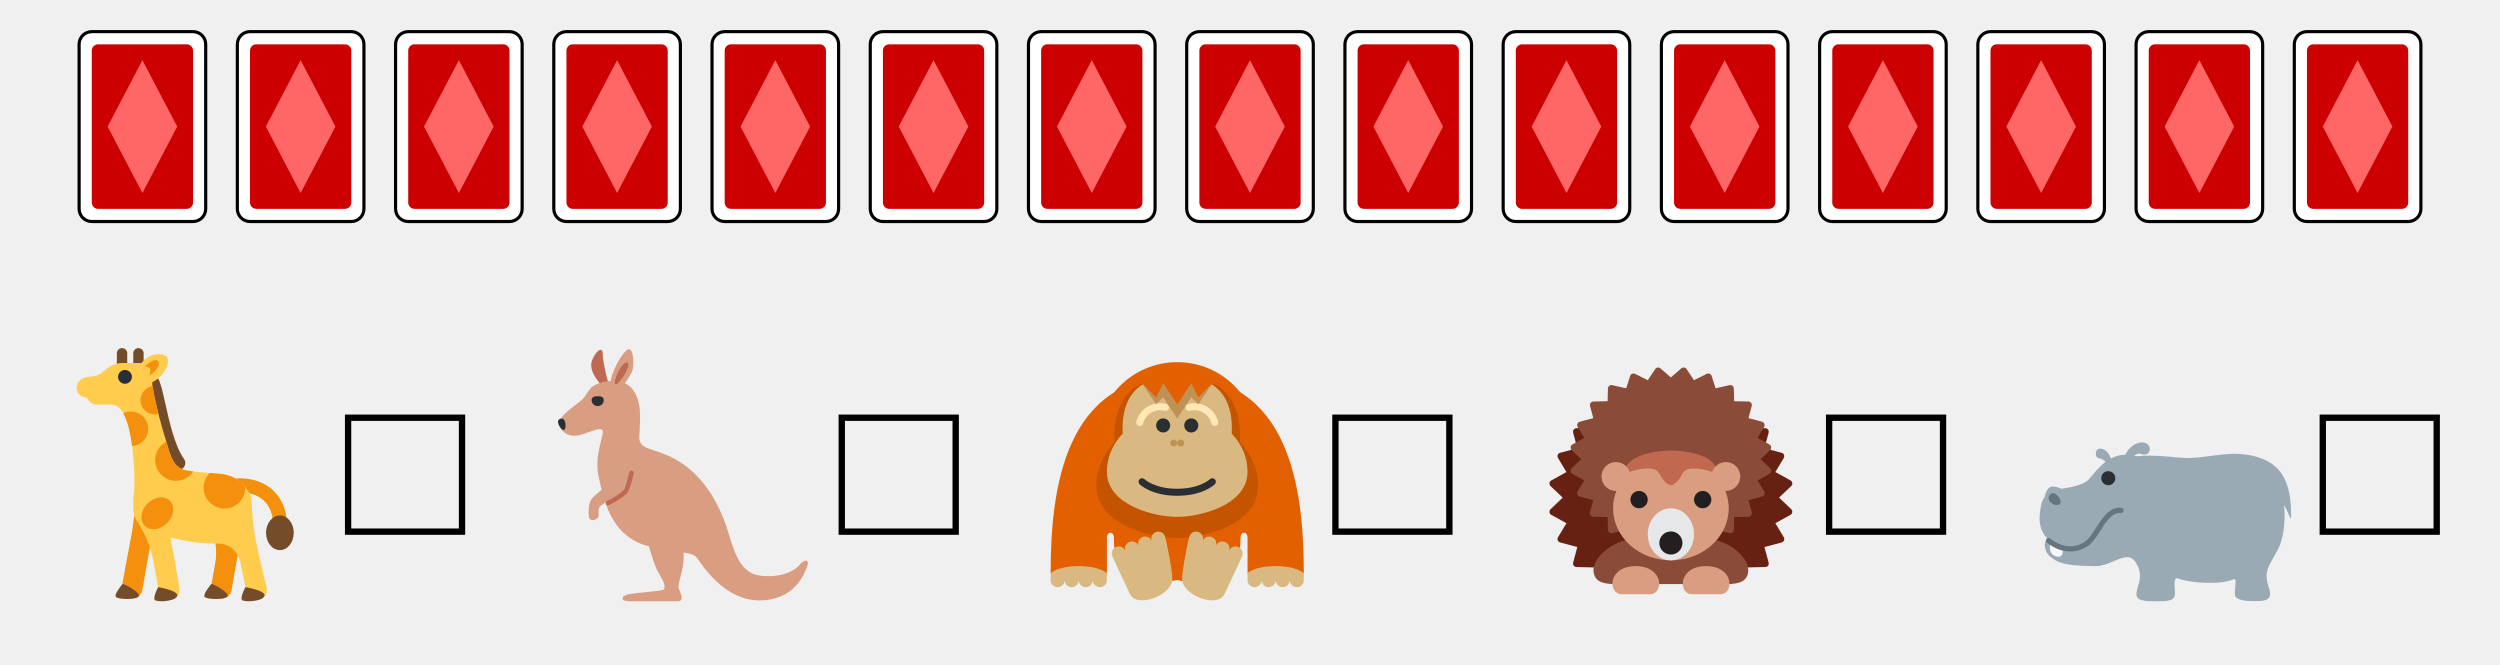
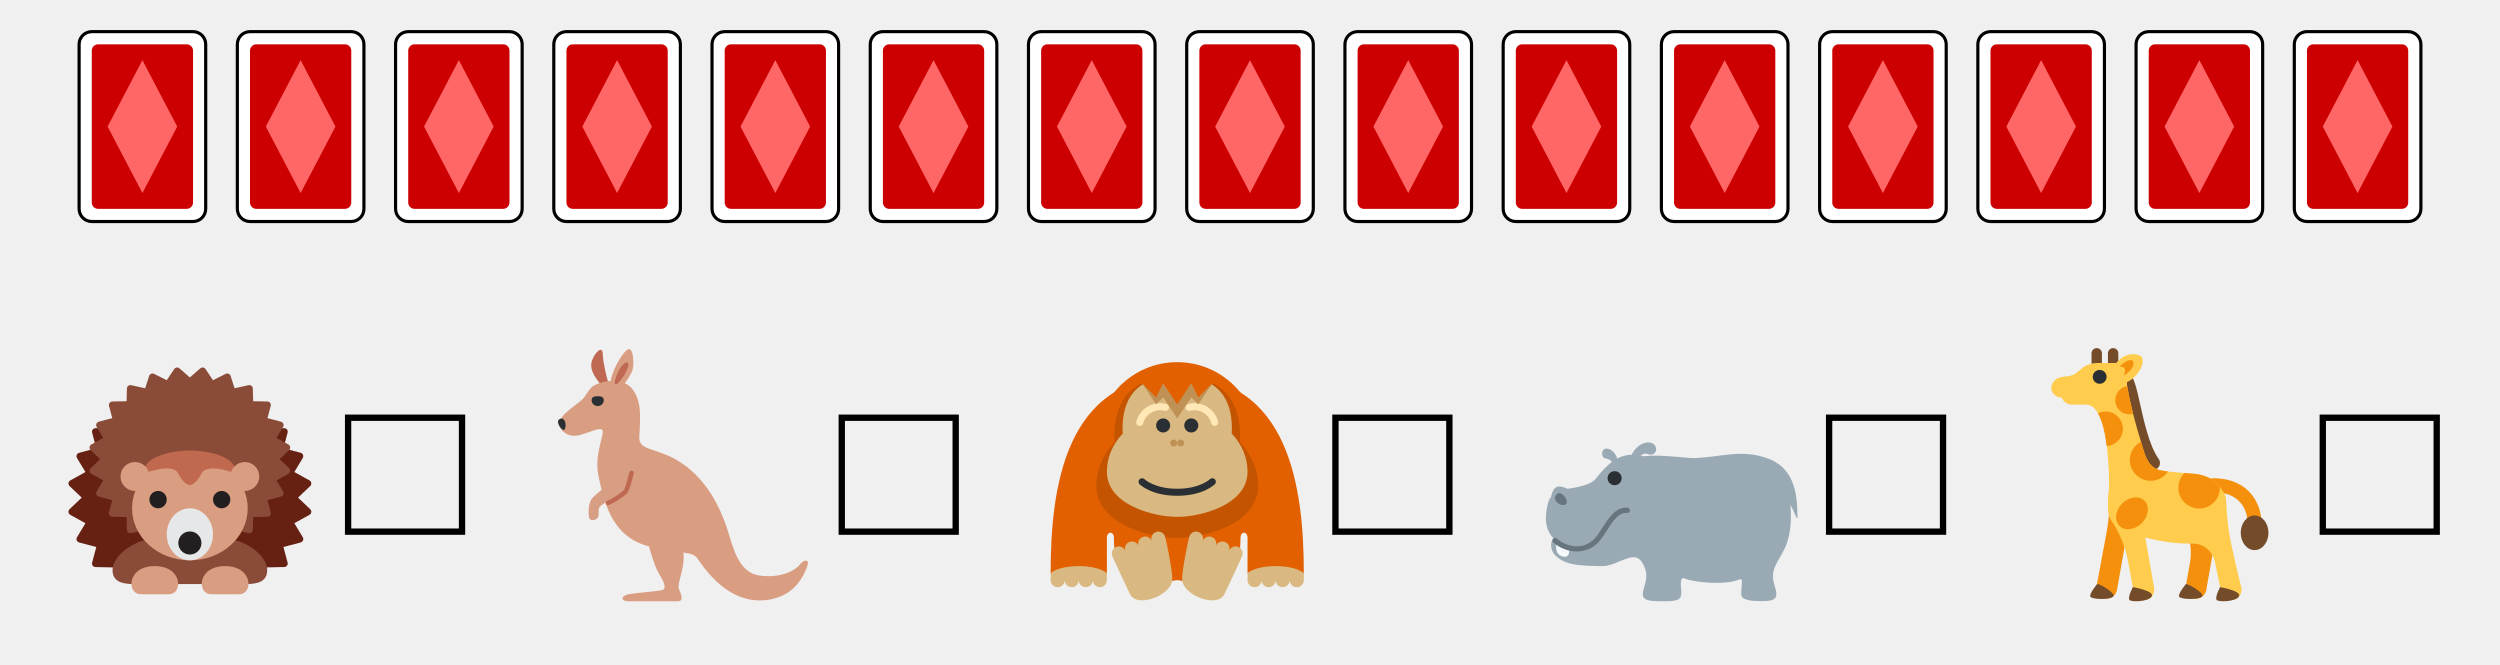
<svg xmlns="http://www.w3.org/2000/svg" width="790.0" height="210.0" viewBox="0 0 790.0 210.0">
  <defs>
</defs>
  <g>
    <g transform="translate(25.0, 10)">
      <rect x="0" y="0" width="40" height="60" rx="4" ry="4" fill="white" stroke="black" stroke-width="1" />
      <rect x="4" y="4" width="32" height="52" rx="2" ry="2" fill="#cc0000" stroke="none" />
      <path d="M20.0,9 L31,30.0 L20.0,51 L9,30.0 Z" fill="#ff6666" />
    </g>
    <g transform="translate(75.0, 10)">
      <rect x="0" y="0" width="40" height="60" rx="4" ry="4" fill="white" stroke="black" stroke-width="1" />
      <rect x="4" y="4" width="32" height="52" rx="2" ry="2" fill="#cc0000" stroke="none" />
      <path d="M20.0,9 L31,30.0 L20.0,51 L9,30.0 Z" fill="#ff6666" />
    </g>
    <g transform="translate(125.0, 10)">
      <rect x="0" y="0" width="40" height="60" rx="4" ry="4" fill="white" stroke="black" stroke-width="1" />
      <rect x="4" y="4" width="32" height="52" rx="2" ry="2" fill="#cc0000" stroke="none" />
      <path d="M20.0,9 L31,30.0 L20.0,51 L9,30.0 Z" fill="#ff6666" />
    </g>
    <g transform="translate(175.0, 10)">
      <rect x="0" y="0" width="40" height="60" rx="4" ry="4" fill="white" stroke="black" stroke-width="1" />
      <rect x="4" y="4" width="32" height="52" rx="2" ry="2" fill="#cc0000" stroke="none" />
      <path d="M20.0,9 L31,30.0 L20.0,51 L9,30.0 Z" fill="#ff6666" />
    </g>
    <g transform="translate(225.0, 10)">
      <rect x="0" y="0" width="40" height="60" rx="4" ry="4" fill="white" stroke="black" stroke-width="1" />
      <rect x="4" y="4" width="32" height="52" rx="2" ry="2" fill="#cc0000" stroke="none" />
      <path d="M20.0,9 L31,30.0 L20.0,51 L9,30.0 Z" fill="#ff6666" />
    </g>
    <g transform="translate(275.0, 10)">
      <rect x="0" y="0" width="40" height="60" rx="4" ry="4" fill="white" stroke="black" stroke-width="1" />
      <rect x="4" y="4" width="32" height="52" rx="2" ry="2" fill="#cc0000" stroke="none" />
      <path d="M20.0,9 L31,30.0 L20.0,51 L9,30.0 Z" fill="#ff6666" />
    </g>
    <g transform="translate(325.0, 10)">
      <rect x="0" y="0" width="40" height="60" rx="4" ry="4" fill="white" stroke="black" stroke-width="1" />
      <rect x="4" y="4" width="32" height="52" rx="2" ry="2" fill="#cc0000" stroke="none" />
      <path d="M20.0,9 L31,30.0 L20.0,51 L9,30.0 Z" fill="#ff6666" />
    </g>
    <g transform="translate(375.0, 10)">
      <rect x="0" y="0" width="40" height="60" rx="4" ry="4" fill="white" stroke="black" stroke-width="1" />
      <rect x="4" y="4" width="32" height="52" rx="2" ry="2" fill="#cc0000" stroke="none" />
      <path d="M20.0,9 L31,30.0 L20.0,51 L9,30.0 Z" fill="#ff6666" />
    </g>
    <g transform="translate(425.0, 10)">
      <rect x="0" y="0" width="40" height="60" rx="4" ry="4" fill="white" stroke="black" stroke-width="1" />
      <rect x="4" y="4" width="32" height="52" rx="2" ry="2" fill="#cc0000" stroke="none" />
      <path d="M20.0,9 L31,30.0 L20.0,51 L9,30.0 Z" fill="#ff6666" />
    </g>
    <g transform="translate(475.0, 10)">
      <rect x="0" y="0" width="40" height="60" rx="4" ry="4" fill="white" stroke="black" stroke-width="1" />
      <rect x="4" y="4" width="32" height="52" rx="2" ry="2" fill="#cc0000" stroke="none" />
      <path d="M20.0,9 L31,30.0 L20.0,51 L9,30.0 Z" fill="#ff6666" />
    </g>
    <g transform="translate(525.0, 10)">
      <rect x="0" y="0" width="40" height="60" rx="4" ry="4" fill="white" stroke="black" stroke-width="1" />
      <rect x="4" y="4" width="32" height="52" rx="2" ry="2" fill="#cc0000" stroke="none" />
      <path d="M20.0,9 L31,30.0 L20.0,51 L9,30.0 Z" fill="#ff6666" />
    </g>
    <g transform="translate(575.0, 10)">
      <rect x="0" y="0" width="40" height="60" rx="4" ry="4" fill="white" stroke="black" stroke-width="1" />
      <rect x="4" y="4" width="32" height="52" rx="2" ry="2" fill="#cc0000" stroke="none" />
      <path d="M20.0,9 L31,30.0 L20.0,51 L9,30.0 Z" fill="#ff6666" />
    </g>
    <g transform="translate(625.0, 10)">
      <rect x="0" y="0" width="40" height="60" rx="4" ry="4" fill="white" stroke="black" stroke-width="1" />
      <rect x="4" y="4" width="32" height="52" rx="2" ry="2" fill="#cc0000" stroke="none" />
      <path d="M20.0,9 L31,30.0 L20.0,51 L9,30.0 Z" fill="#ff6666" />
    </g>
    <g transform="translate(675.0, 10)">
      <rect x="0" y="0" width="40" height="60" rx="4" ry="4" fill="white" stroke="black" stroke-width="1" />
      <rect x="4" y="4" width="32" height="52" rx="2" ry="2" fill="#cc0000" stroke="none" />
      <path d="M20.0,9 L31,30.0 L20.0,51 L9,30.0 Z" fill="#ff6666" />
    </g>
    <g transform="translate(725.0, 10)">
      <rect x="0" y="0" width="40" height="60" rx="4" ry="4" fill="white" stroke="black" stroke-width="1" />
      <rect x="4" y="4" width="32" height="52" rx="2" ry="2" fill="#cc0000" stroke="none" />
      <path d="M20.0,9 L31,30.0 L20.0,51 L9,30.0 Z" fill="#ff6666" />
    </g>
    <g transform="translate(10.0, 100)">
      <g>
        <svg x="10.0" y="10.0" width="80" height="80" viewBox="0 0 36 36">
-           <path d="M22.217 35.615h-.002c-.804-.142-1.34-.908-1.198-1.712l.59-3.344s.68-3.165-1.076-5.449c1.259-1.171 5.024.085 5.024.085l-1.626 9.221c-.142.804-.908 1.34-1.712 1.199zm-12.692-.021h-.002c-.804-.142-1.34-.908-1.198-1.712l1.312-7.025s.503-2.419.503-4.439c1.142-.439 2.723 2.757 2.723 2.757l-1.626 9.221c-.143.803-.909 1.339-1.712 1.198zm21.277-9.823c-.537 0-.977-.431-.985-.969-.012-.723-.304-4.326-4.925-4.326-.545 0-.985-.441-.985-.985s.441-.985.985-.985c5.363 0 6.858 3.938 6.896 6.264.009.545-.425.993-.969 1.002l-.017-.001z" fill="#F4900C" />
-           <g fill="#754C29">
-             <path d="M15.226 17.252l-3.46-11.98 1.687-1.02c.369.61.628 1.722 1.054 3.633.569 2.558 1.349 6.06 2.657 7.876.318.442.218 1.058-.224 1.376-.175.126-1.714.115-1.714.115zM7.615 2.71V.739c0-.408.331-.739.739-.739s.739.331.739.739V2.71H7.615zm2.332 0V.739c0-.408.331-.739.739-.739s.739.331.739.739V2.71H9.947z" />
-             <ellipse cx="30.802" cy="26.263" rx="1.971" ry="2.464" />
-           </g>
-           <path fill="#FFCC4D" d="M28.935 34.094s-.647-2.515-.998-4.154c-.332-1.549-1.025-3.981-1.171-8.225-.01-.145-.039-.512-.138-.779-.122-.33-.567-.933-.766-1.203-.777-1.052-2.012-1.691-3.526-1.847-1.283-.132-2.573-.185-3.854-.339-.59-.071-1.1-.156-1.422-.272-1.636-.589-1.962-2.502-2.414-3.965-.8-2.59-1.508-5.225-1.961-7.9l-.036.009.036-.009-.027-.165V4.84c1.567-.714 2.79-2.888 1.971-3.706-1.416-.708-2.827.11-3.513.992-.02-.001-.039-.006-.059-.006H8.459c-.655 0-1.304.16-1.872.51-.584.359-.986.907-1.633 1.19-.786.344-1.721.093-2.417.64-1.189.933-.625 2.525.854 2.578.201.577.745.993 1.39.993h2.106c.055.011.108.021.173.029.604.071 1.088.525 1.477 1.215 1.047 1.856 1.244 4.244 1.415 6.324.119 1.448.177 2.906.158 4.36-.293 1.566-.12 3.377-.12 3.377.044.419.186.777.394 1.095l-.01.011c1.99 2.81 2.449 5.97 2.449 5.97l.784 4.193c.142.804.908 1.341 1.713 1.199.804-.142 1.341-.908 1.199-1.712l-1.262-7.159c1.977.534 4.609.932 6.449.852 0 .006-.003.014-.002.02 2.371-.146 3.26 1.73 3.454 2.576.194.846.868 4.228.868 4.228.142.804.909 1.341 1.712 1.199.802-.143 1.339-.91 1.197-1.714z" />
-           <path fill="#F4900C" d="M11.975 22.1c-.985.985-1.16 2.408-.391 3.178.77.77 2.193.595 3.178-.391s1.16-2.408.391-3.178c-.77-.77-2.193-.595-3.178.391zm1.088-6.185c0 1.633 1.324 2.956 2.956 2.956 1.029 0 1.933-.526 2.462-1.323-.59-.071-1.1-.156-1.422-.272-1.564-.563-1.872-2.237-2.253-3.441-.057-.179-.108-.349-.162-.523-.935.496-1.581 1.469-1.581 2.603zm-.986-4.434c0-1.361-1.103-2.464-2.464-2.464-.388 0-.75.098-1.077.257.635 1.126 1.015 2.885 1.242 4.653 1.282-.086 2.299-1.142 2.299-2.446zm-1.093-4.079c0 1.118.906 2.023 2.023 2.023.182 0 .355-.032.523-.077-.449-1.787-.709-3.122-.847-3.937-.961.156-1.699.985-1.699 1.991zm8.977 12.456c0 1.633 1.324 2.956 2.956 2.956 1.633 0 2.956-1.324 2.956-2.956 0-.043-.011-.082-.013-.124-.777-1.052-2.012-1.691-3.526-1.847-.457-.047-.972-.088-1.499-.128-.538.536-.874 1.277-.874 2.099zM11.598 2.613c.505-.483 1.317-1.089 1.778-.856.461.233.258 1.273-1.166 2.151.113-.439.551-1.215-.612-1.295z" />
-           <circle fill="#292F33" cx="8.772" cy="4.09" r=".985" />
-           <path d="M21.047 33.545s-1.142 1.351-.985 1.781 2.741.491 3.249.022-1.951-1.842-2.264-1.803zm-12.623 0s-1.142 1.351-.985 1.781c.156.43 2.741.491 3.249.022s-1.951-1.842-2.264-1.803zm4.547 2.22c.136.391 2.766.329 3.205-.461.439-.79-2.678-1.317-2.678-1.317s-.703 1.273-.527 1.778zm12.404 0c.136.391 2.766.329 3.205-.461.439-.79-2.678-1.317-2.678-1.317s-.703 1.273-.527 1.778z" fill="#754C29" />
+           <path fill="#6D6E71" d="M28.688 20.312C28.688 26.217 23.904 31 18 31c-5.903 0-10.688-4.783-10.688-10.688 0-5.903 4.786-10.689 10.688-10.689 5.904.001 10.688 4.786 10.688 10.689z" />
+           <path fill="#662113" d="M26 33.5H10c-1.665 0-2.479-1.339-2.763-2.31l-2.664-.056c-.153-.003-.297-.077-.389-.2-.092-.122-.123-.281-.083-.43l.594-2.216-2.446-.651c-.152-.041-.276-.15-.335-.296s-.046-.311.035-.445l1.199-1.993-2.156-1.192c-.139-.077-.233-.216-.254-.374-.02-.157.036-.315.151-.426l1.729-1.647-1.729-1.646c-.115-.11-.171-.268-.151-.426.021-.158.115-.297.254-.374l2.156-1.194-1.2-1.994c-.081-.135-.094-.3-.035-.445.059-.146.183-.255.335-.296l2.446-.65-.594-2.218c-.04-.148-.009-.307.083-.43s.236-.196.39-.2l2.575-.053.058-2.302c.004-.149.074-.289.192-.381.118-.092.271-.127.416-.094l2.521.561.717-2.234c.045-.139.148-.251.282-.308.136-.056.288-.051.417.014l2.284 1.139 1.341-2.009c.08-.119.208-.199.35-.218.145-.019.287.024.394.119L18 7.258l1.88-1.636c.109-.094.251-.137.395-.118.143.019.269.099.35.218l1.34 2.009 2.286-1.139c.13-.065.283-.069.417-.014.135.057.237.169.282.308l.716 2.234 2.521-.561c.146-.032.298.002.416.094s.188.232.192.381l.058 2.302 2.574.053c.153.003.297.077.389.2.093.123.123.282.083.43l-.595 2.217 2.449.65c.152.04.276.15.336.296.059.146.046.311-.035.445l-1.201 1.994 2.155 1.194c.14.077.233.216.254.374s-.036.316-.151.426l-1.729 1.646 1.729 1.647c.115.11.172.269.151.426-.021.158-.114.297-.254.374L32.854 24.9l1.2 1.993c.081.135.094.3.035.445-.06.146-.184.255-.335.296l-2.45.651.595 2.216c.04.148.01.307-.082.43-.093.123-.236.197-.39.2l-2.663.056c-.285.974-1.099 2.313-2.764 2.313z" />
+           <path fill="#8A4B38" d="M16.188 28.824c-.022 0-.044-.001-.066-.004-.143-.019-.27-.099-.35-.219l-1.058-1.585-1.805.899c-.131.064-.283.07-.418.014-.134-.057-.237-.169-.282-.309l-.564-1.757-1.99.442c-.148.031-.299-.003-.417-.095s-.188-.231-.192-.381l-.045-1.804-2.029-.043c-.153-.003-.297-.077-.389-.2-.092-.122-.123-.281-.083-.43l.464-1.732-1.92-.51c-.152-.041-.276-.15-.335-.296s-.046-.311.035-.445l.937-1.557-1.688-.934c-.14-.077-.234-.216-.254-.374-.02-.158.036-.316.151-.426l1.352-1.289-1.352-1.287c-.115-.11-.171-.268-.151-.426.021-.158.115-.297.254-.374l1.689-.935-.937-1.558c-.081-.135-.094-.3-.035-.445.059-.146.183-.255.335-.296l1.922-.511-.466-1.732c-.04-.148-.009-.307.083-.43s.236-.196.39-.2l2.029-.042.045-1.805c.004-.149.074-.289.192-.381.117-.092.27-.127.416-.094l1.99.442.564-1.756c.045-.139.148-.251.282-.308.136-.055.287-.051.418.014l1.805.899 1.058-1.584c.08-.119.207-.199.35-.218.144-.021.287.024.395.119L18 4.172l1.484-1.291c.109-.095.253-.138.395-.119.143.019.269.099.35.218l1.057 1.583 1.807-.9c.13-.064.283-.069.417-.013.135.057.237.169.282.308l.562 1.756 1.991-.442c.146-.033.3.002.416.094.118.092.188.232.192.382l.045 1.804 2.028.042c.153.003.297.077.389.2.093.123.123.282.083.43l-.465 1.734 1.924.511c.152.041.276.15.336.296.059.146.046.311-.035.445l-.938 1.558 1.689.935c.14.077.233.216.254.374.021.158-.036.316-.151.426l-1.353 1.287 1.353 1.289c.115.11.172.268.151.426-.021.158-.115.296-.254.374l-1.688.934.938 1.557c.081.135.094.3.035.445-.06.145-.184.255-.335.296l-1.925.512.465 1.732c.04.148.01.307-.082.43-.093.123-.236.197-.39.2l-2.028.043-.045 1.804c-.004.149-.074.289-.192.381-.117.092-.271.126-.416.095l-1.991-.442-.562 1.757c-.045.139-.147.252-.282.309-.134.058-.284.053-.417-.014l-1.806-.899-1.058 1.585c-.08.12-.207.199-.35.219-.142.018-.286-.024-.395-.119L18 27.407l-1.483 1.294c-.092.08-.209.123-.329.123z" />
+           <path fill="#8A4B38" d="M13.5 27.052h9c3.521 0 6.5 2.575 6.5 4.5 0 1.65-1.35 2-3 2H10c-1.65 0-3-.35-3-2 0-1.925 2.99-4.5 6.5-4.5z" />
+           <path fill="#D99E82" d="M26.222 22.779c0 4.088-3.68 7.398-8.222 7.398s-8.222-3.31-8.222-7.398c0-4.087 3.68-7.4 8.222-7.4s8.222 3.313 8.222 7.4z" />
+           <path fill="#E6E7E8" d="M21.289 26.479c0 2.043-1.473 3.699-3.289 3.699s-3.289-1.656-3.289-3.699S16.183 22.78 18 22.78s3.289 1.655 3.289 3.699z" />
+           <path fill="#231F20" d="M19.645 27.711c0 .908-.736 1.645-1.645 1.645s-1.645-.736-1.645-1.645c0-.908.736-1.642 1.645-1.642s1.645.734 1.645 1.642zm-4.934-6.166c0 .682-.552 1.234-1.233 1.234s-1.233-.553-1.233-1.234c0-.68.552-1.232 1.233-1.232.681-.001 1.233.552 1.233 1.232zm9.044 0c0 .682-.552 1.234-1.232 1.234-.682 0-1.233-.553-1.233-1.234 0-.68.552-1.232 1.233-1.232.68-.001 1.232.552 1.232 1.232z" />
+           <path fill="#C1694F" d="M11.422 17.846s4.111-1.644 4.933 0C17.178 19.49 18 19.49 18 19.49v-4.934c0 .001-6.578.001-6.578 3.29zm13.155 0s-4.11-1.644-4.933 0C18.822 19.49 18 19.49 18 19.49v-4.934c0 .001 6.577.001 6.577 3.29z" />
+           <path fill="#D99E82" d="M12.245 18.256c0 1.136-.92 2.056-2.055 2.056-1.136 0-2.056-.92-2.056-2.056 0-1.135.92-2.055 2.056-2.055 1.135 0 2.055.92 2.055 2.055zm15.621 0c0 1.136-.92 2.056-2.056 2.056-1.135 0-2.056-.92-2.056-2.056 0-1.135.921-2.055 2.056-2.055 1.136 0 2.056.92 2.056 2.055zM11 35c-2 0-2-4 2-4s4.062 4 2 4h-4zm10 0c-2 0-2-4 2-4s4.062 4 2 4h-4z" />
        </svg>
        <rect x="100.0" y="32.0" width="36.0" height="36.0" fill="none" stroke="black" stroke-width="2" />
      </g>
    </g>
    <g transform="translate(166.0, 100)">
      <g>
        <svg x="10.0" y="10.0" width="80" height="80" viewBox="0 0 36 36">
          <path fill="#BF6952" d="M6.513.886c0 .984.649 3.926 1.153 5.047s-.505.35-1.442-.771-1.657-2.244-1.225-3.435S6.513-.446 6.513.886z" />
          <path fill="#D99E82" d="M.314 10.699c-.004.961 1.22 2.097 2.883 1.682 1.333-.332 3.234-1.359 3.316-.561.082.798-1.179 3.471-.629 6.276.93 4.74 2.379 8.873 7.201 10.095 0 0 .723 2.775 1.479 3.986.694 1.111 1.029 2.022.45 2.215-.579.193-3.472.386-4.694.579C9.099 35.164 8.906 36 10.256 36H17.2c.707 0 .643-.643.193-1.607s.805-2.643.598-5.332c.414.14 1.395.067 1.974.838.579.772 3.729 5.976 8.809 5.976s6.43-3.826 6.815-4.855c.386-1.029-.45-1.029-1.093-.193s-2.761 1.931-5.722 1.508c-3.151-.45-3.822-4.465-4.658-6.909-.836-2.443-2.74-6.968-7.044-9.487-3.177-1.859-5.483-1.31-5.363-3.356.178-3.033.325-5.21-1.099-6.892-1.15-1.357-3.851-1.264-5.418-.319-.697.42-1.117 1.595-1.778 2.103C1.428 8.998.317 9.848.314 10.699z" />
          <path fill="#D79E84" d="M6.042 22.625c-.259.531-.006 1.019-.158 1.355-.225.497-1.254.804-1.35-.032-.097-.836-.021-1.948.45-2.572.322-.427 3.279-2.797 3.408-2.893.129-.096-.354-2.893-.354-2.893s.096-1.125 1.447-.868c1.35.257 1.318 1.415 1.318 2.636s.225 2.443-.386 2.733-4.117 2.003-4.375 2.534z" />
          <path fill="#292F33" d="M6.657 7.405c0 .465-.387.841-.865.841s-.865-.377-.865-.841.387-.561.865-.561.865.096.865.561z" />
          <path fill="#D99E82" d="M9.973.255c.912-.665 1.009 1.963.793 2.804S8.891 6.073 8.891 6.073s-1.297.631-1.297-.911S9.108.886 9.973.255z" />
          <path fill="#BF6952" d="M10.062 2.09c.58.346-1.307 3.303-1.766 3.055-.459-.247.988-3.519 1.766-3.055z" />
          <path fill="#292F33" d="M.314 10.139c.869-.528 1.081.911.793 1.402-.289.49-1.37-1.052-.793-1.402z" />
          <path fill="#BF6952" d="M7.274 22.34c-.125 0-.244-.073-.297-.195-.071-.164.004-.354.168-.426 1.066-.464 1.99-1.182 2.367-1.533.15-.182.523-1.447.777-2.511.042-.174.219-.278.39-.24.174.042.281.216.24.39-.223.931-.645 2.536-.966 2.835-.546.508-1.546 1.216-2.55 1.652-.042.019-.086.028-.129.028z" />
        </svg>
        <rect x="100.0" y="32.0" width="36.0" height="36.0" fill="none" stroke="black" stroke-width="2" />
      </g>
    </g>
    <g transform="translate(322.0, 100)">
      <g>
        <svg x="10.0" y="10.0" width="80" height="80" viewBox="0 0 36 36">
          <path fill="#E26000" d="M36 32c0-12-2-28-18-28S0 20 0 32h8v-5c0-1 1-1 1 0 0 7 4 6 4 6l2 2 1-1c0-.552 1.448-1 2-1s2 .448 2 1l1 1 2-2s4 1 4-6c0-1 1-1 1 0v5h8z" />
          <circle fill="#E26000" cx="18" cy="13.5" r="11.5" />
          <path fill="#D9B981" d="M32 31c-3 0-4 1-4 1v1c0 .552.448 1 1 1s1-.448 1-1c0 .552.448 1 1 1s1-.448 1-1c0 .552.448 1 1 1s1-.448 1-1c0 .552.448 1 1 1s1-.448 1-1v-1s-1-1-4-1zM4 31c-3 0-4 1-4 1v1c0 .552.448 1 1 1s1-.448 1-1c0 .552.448 1 1 1s1-.448 1-1c0 .552.448 1 1 1s1-.448 1-1c0 .552.448 1 1 1s1-.448 1-1v-1s-1-1-4-1z" />
          <path fill="#C45400" d="M6.5 19.607C6.5 25.051 14.167 27 18 27s11.5-1.949 11.5-7.393c0-2.366-.974-4.536-2.595-6.235.023-.244.04-.491.04-.747C26.944 7.862 24.9 4 18 4s-8.944 3.862-8.944 8.625c0 .256.017.503.04.747C7.474 15.071 6.5 17.241 6.5 19.607z" />
          <path fill="#D9B981" d="M8 17.571C8 22.305 14.667 24 18 24s10-1.695 10-6.429c0-2.057-.847-3.944-2.257-5.422.02-.212.035-.427.035-.65C25.778 7.358 24 4 18 4s-7.778 3.358-7.778 7.5c0 .223.015.438.035.65C8.847 13.627 8 15.514 8 17.571z" />
          <circle fill="#292F33" cx="16" cy="11" r="1" />
          <circle fill="#292F33" cx="20" cy="11" r="1" />
          <path fill="#FFE8B6" d="M12.67 11.073c-.042 0-.084-.005-.127-.016-.267-.07-.427-.343-.357-.61.488-1.867 2.405-2.988 4.271-2.503.267.07.427.343.357.61-.07.267-.343.424-.61.357-1.332-.347-2.702.455-3.05 1.788-.059.225-.262.374-.484.374zm10.66 0c-.223 0-.425-.149-.483-.374-.169-.646-.579-1.188-1.155-1.525-.576-.339-1.249-.432-1.896-.262-.269.069-.54-.091-.609-.357-.07-.268.09-.541.357-.61.901-.236 1.846-.106 2.653.367.807.473 1.381 1.231 1.616 2.136.07.267-.09.54-.357.61-.042.009-.085.015-.126.015z" />
          <path fill="#C09154" d="M13 5l2 3 1-1 2 3 2-3 1 1 2-3s-2-1-5-1-5 1-5 1z" />
          <path fill="#E26000" d="M13 5l2 2 1-2 2 3 2-3 1 2 2-2s-2-2-5-2-5 2-5 2z" />
          <circle fill="#C09154" cx="17.5" cy="13.5" r=".5" />
          <circle fill="#C09154" cx="18.5" cy="13.5" r=".5" />
          <path fill="#292F33" d="M18 21c-3.665 0-5.286-1.579-5.354-1.646-.195-.195-.195-.512 0-.707.195-.194.51-.195.705-.002C13.365 18.658 14.783 20 18 20c3.218 0 4.635-1.342 4.648-1.356.197-.191.514-.189.706.006.193.195.193.509-.001.703C23.286 19.421 21.665 21 18 21z" />
          <path fill="#D9B981" d="M17.295 33c-.235 2.224-5 4-6 2-.247-.494-2.341-4.936-2.535-5.453-.194-.517.068-1.094.586-1.287s1.094.068 1.287.586c-.194-.517.068-1.094.586-1.287.517-.194 1.094.068 1.287.586-.194-.517.068-1.094.586-1.287.517-.194 1.094.068 1.287.586-.194-.517.068-1.094.586-1.287s1.094.068 1.287.586c.193.514 1.148 5.263 1.043 6.257zm1.41 0c.235 2.224 5 4 6 2 .247-.494 2.341-4.936 2.535-5.453.194-.517-.068-1.094-.586-1.287s-1.094.068-1.287.586c.194-.517-.068-1.094-.586-1.287-.517-.194-1.094.068-1.287.586.194-.517-.068-1.094-.586-1.287-.517-.194-1.094.068-1.287.586.194-.517-.068-1.094-.586-1.287s-1.094.068-1.287.586c-.193.514-1.148 5.263-1.043 6.257z" />
        </svg>
        <rect x="100.0" y="32.0" width="36.0" height="36.0" fill="none" stroke="black" stroke-width="2" />
      </g>
    </g>
    <g transform="translate(478.0, 100)">
      <g>
        <svg x="10.0" y="10.0" width="80" height="80" viewBox="0 0 36 36">
-           <path fill="#6D6E71" d="M28.688 20.312C28.688 26.217 23.904 31 18 31c-5.903 0-10.688-4.783-10.688-10.688 0-5.903 4.786-10.689 10.688-10.689 5.904.001 10.688 4.786 10.688 10.689z" />
-           <path fill="#662113" d="M26 33.5H10c-1.665 0-2.479-1.339-2.763-2.31l-2.664-.056c-.153-.003-.297-.077-.389-.2-.092-.122-.123-.281-.083-.43l.594-2.216-2.446-.651c-.152-.041-.276-.15-.335-.296s-.046-.311.035-.445l1.199-1.993-2.156-1.192c-.139-.077-.233-.216-.254-.374-.02-.157.036-.315.151-.426l1.729-1.647-1.729-1.646c-.115-.11-.171-.268-.151-.426.021-.158.115-.297.254-.374l2.156-1.194-1.2-1.994c-.081-.135-.094-.3-.035-.445.059-.146.183-.255.335-.296l2.446-.65-.594-2.218c-.04-.148-.009-.307.083-.43s.236-.196.39-.2l2.575-.053.058-2.302c.004-.149.074-.289.192-.381.118-.092.271-.127.416-.094l2.521.561.717-2.234c.045-.139.148-.251.282-.308.136-.056.288-.051.417.014l2.284 1.139 1.341-2.009c.08-.119.208-.199.35-.218.145-.019.287.024.394.119L18 7.258l1.88-1.636c.109-.094.251-.137.395-.118.143.019.269.099.35.218l1.34 2.009 2.286-1.139c.13-.065.283-.069.417-.014.135.057.237.169.282.308l.716 2.234 2.521-.561c.146-.032.298.002.416.094s.188.232.192.381l.058 2.302 2.574.053c.153.003.297.077.389.2.093.123.123.282.083.43l-.595 2.217 2.449.65c.152.04.276.15.336.296.059.146.046.311-.035.445l-1.201 1.994 2.155 1.194c.14.077.233.216.254.374s-.036.316-.151.426l-1.729 1.646 1.729 1.647c.115.11.172.269.151.426-.021.158-.114.297-.254.374L32.854 24.9l1.2 1.993c.081.135.094.3.035.445-.06.146-.184.255-.335.296l-2.45.651.595 2.216c.04.148.01.307-.082.43-.093.123-.236.197-.39.2l-2.663.056c-.285.974-1.099 2.313-2.764 2.313z" />
-           <path fill="#8A4B38" d="M16.188 28.824c-.022 0-.044-.001-.066-.004-.143-.019-.27-.099-.35-.219l-1.058-1.585-1.805.899c-.131.064-.283.07-.418.014-.134-.057-.237-.169-.282-.309l-.564-1.757-1.99.442c-.148.031-.299-.003-.417-.095s-.188-.231-.192-.381l-.045-1.804-2.029-.043c-.153-.003-.297-.077-.389-.2-.092-.122-.123-.281-.083-.43l.464-1.732-1.92-.51c-.152-.041-.276-.15-.335-.296s-.046-.311.035-.445l.937-1.557-1.688-.934c-.14-.077-.234-.216-.254-.374-.02-.158.036-.316.151-.426l1.352-1.289-1.352-1.287c-.115-.11-.171-.268-.151-.426.021-.158.115-.297.254-.374l1.689-.935-.937-1.558c-.081-.135-.094-.3-.035-.445.059-.146.183-.255.335-.296l1.922-.511-.466-1.732c-.04-.148-.009-.307.083-.43s.236-.196.39-.2l2.029-.042.045-1.805c.004-.149.074-.289.192-.381.117-.092.27-.127.416-.094l1.99.442.564-1.756c.045-.139.148-.251.282-.308.136-.055.287-.051.418.014l1.805.899 1.058-1.584c.08-.119.207-.199.35-.218.144-.021.287.024.395.119L18 4.172l1.484-1.291c.109-.095.253-.138.395-.119.143.019.269.099.35.218l1.057 1.583 1.807-.9c.13-.064.283-.069.417-.013.135.057.237.169.282.308l.562 1.756 1.991-.442c.146-.033.3.002.416.094.118.092.188.232.192.382l.045 1.804 2.028.042c.153.003.297.077.389.2.093.123.123.282.083.43l-.465 1.734 1.924.511c.152.041.276.15.336.296.059.146.046.311-.035.445l-.938 1.558 1.689.935c.14.077.233.216.254.374.021.158-.036.316-.151.426l-1.353 1.287 1.353 1.289c.115.11.172.268.151.426-.021.158-.115.296-.254.374l-1.688.934.938 1.557c.081.135.094.3.035.445-.06.145-.184.255-.335.296l-1.925.512.465 1.732c.04.148.01.307-.082.43-.093.123-.236.197-.39.2l-2.028.043-.045 1.804c-.004.149-.074.289-.192.381-.117.092-.271.126-.416.095l-1.991-.442-.562 1.757c-.045.139-.147.252-.282.309-.134.058-.284.053-.417-.014l-1.806-.899-1.058 1.585c-.08.12-.207.199-.35.219-.142.018-.286-.024-.395-.119L18 27.407l-1.483 1.294c-.092.08-.209.123-.329.123z" />
-           <path fill="#8A4B38" d="M13.5 27.052h9c3.521 0 6.5 2.575 6.5 4.5 0 1.65-1.35 2-3 2H10c-1.65 0-3-.35-3-2 0-1.925 2.99-4.5 6.5-4.5z" />
-           <path fill="#D99E82" d="M26.222 22.779c0 4.088-3.68 7.398-8.222 7.398s-8.222-3.31-8.222-7.398c0-4.087 3.68-7.4 8.222-7.4s8.222 3.313 8.222 7.4z" />
-           <path fill="#E6E7E8" d="M21.289 26.479c0 2.043-1.473 3.699-3.289 3.699s-3.289-1.656-3.289-3.699S16.183 22.78 18 22.78s3.289 1.655 3.289 3.699z" />
-           <path fill="#231F20" d="M19.645 27.711c0 .908-.736 1.645-1.645 1.645s-1.645-.736-1.645-1.645c0-.908.736-1.642 1.645-1.642s1.645.734 1.645 1.642zm-4.934-6.166c0 .682-.552 1.234-1.233 1.234s-1.233-.553-1.233-1.234c0-.68.552-1.232 1.233-1.232.681-.001 1.233.552 1.233 1.232zm9.044 0c0 .682-.552 1.234-1.232 1.234-.682 0-1.233-.553-1.233-1.234 0-.68.552-1.232 1.233-1.232.68-.001 1.232.552 1.232 1.232z" />
-           <path fill="#C1694F" d="M11.422 17.846s4.111-1.644 4.933 0C17.178 19.49 18 19.49 18 19.49v-4.934c0 .001-6.578.001-6.578 3.29zm13.155 0s-4.11-1.644-4.933 0C18.822 19.49 18 19.49 18 19.49v-4.934c0 .001 6.577.001 6.577 3.29z" />
-           <path fill="#D99E82" d="M12.245 18.256c0 1.136-.92 2.056-2.055 2.056-1.136 0-2.056-.92-2.056-2.056 0-1.135.92-2.055 2.056-2.055 1.135 0 2.055.92 2.055 2.055zm15.621 0c0 1.136-.92 2.056-2.056 2.056-1.135 0-2.056-.92-2.056-2.056 0-1.135.921-2.055 2.056-2.055 1.136 0 2.056.92 2.056 2.055zM11 35c-2 0-2-4 2-4s4.062 4 2 4h-4zm10 0c-2 0-2-4 2-4s4.062 4 2 4h-4z" />
-         </svg>
-         <rect x="100.0" y="32.0" width="36.0" height="36.0" fill="none" stroke="black" stroke-width="2" />
-       </g>
-     </g>
-     <g transform="translate(634.0, 100)">
-       <g>
-         <svg x="10.0" y="10.0" width="80" height="80" viewBox="0 0 36 36">
          <path fill="#99AAB5" d="M13 15.689c1.945-.886 7.032-.006 8.304-.048 3.861-.127 6.58-1.305 10.332 0C35.388 16.946 36 20.327 36 24c0 .816-.465-.9-1.008-1.662 0 0 .451 3.643-.854 6.253-.664 1.328-1.631 2.557-1.631 3.753-.001 1.197.493 1.78.493 2.656 0 .892-1 .98-2 .98-.926 0-3 .02-3-.98 0-1.423.385-2.394-.312-2.083-1.729.771-6.146.5-7.771-.167-.766-.314-.43 1.598-.428 1.932C19.499 35.795 19 36 17 36c-1.741 0-3-.012-3-1s.919-2.179.281-3.781C13 28 11 31 7.999 31 5.031 31 13 15.689 13 15.689z" />
          <path fill="#9AAAB4" d="M3.29 20s3.045-.326 3.915-1.305c.87-.979 2.556-3.535 5.275-3.535s3.045 1.577 4.024 2.066c.978.49 2.91 3.653 1.496 5.774s-6 8-10 8c-4.84 0-5.485-.764-6.281-1.375-.792-.607-1.051-2.042-.344-2.531 0 0-1.312-1-1.131-3.287.185-2.331.707-2.61.707-2.61s.109-.924.653-1.359C2.148 19.402 3.29 20 3.29 20z" />
          <path fill="#F5F8FA" d="M2.691 29.65c.629.132.992-.253.777-1.4-.657.047-1.663-.816-1.663-.816-.327 1.268.012 2.032.886 2.216z" />
          <path fill="#67757F" d="M4.601 28.918c-1.148 0-2.333-.432-3.327-1.279-.157-.135-.176-.371-.042-.528.135-.157.372-.177.529-.042 1.306 1.115 3.371 1.657 5.039.354.497-.388.958-1.104 1.446-1.861.912-1.416 1.945-3.033 3.602-2.862.207.02.357.203.337.409-.02.205-.205.353-.409.337-1.212-.127-2.066 1.226-2.9 2.522-.523.812-1.017 1.58-1.614 2.047-.774.604-1.705.903-2.661.903z" />
          <path fill="#66757F" d="M1.813 20.74c.611-.543 1.694.891 1.318 1.374-.535.687-2.308-.494-1.318-1.374z" />
          <circle fill="#292F33" cx="10" cy="18.5" r="1" />
          <path fill="#9AAAB4" d="M8.238 14.889c.095-1.09 1.794-.653 2.175.979s-.42 1.168-.653.598c-.489-1.197-1.631-.327-1.522-1.577zm4.062.598c.258-.84 1.142-1.958 2.338-2.066 1.196-.109 1.523.979 1.088 1.468-.435.489-.979.163-1.305.109s-1.088.489-1.414.979c-.326.489-.924.217-.707-.49z" />
        </svg>
        <rect x="100.0" y="32.0" width="36.0" height="36.0" fill="none" stroke="black" stroke-width="2" />
      </g>
    </g>
+     <g transform="translate(634.0, 100)">
+       <g>
+         <svg x="10.0" y="10.0" width="80" height="80" viewBox="0 0 36 36">
+           <path d="M22.217 35.615h-.002c-.804-.142-1.34-.908-1.198-1.712l.59-3.344s.68-3.165-1.076-5.449c1.259-1.171 5.024.085 5.024.085l-1.626 9.221c-.142.804-.908 1.34-1.712 1.199zm-12.692-.021h-.002c-.804-.142-1.34-.908-1.198-1.712l1.312-7.025s.503-2.419.503-4.439c1.142-.439 2.723 2.757 2.723 2.757l-1.626 9.221c-.143.803-.909 1.339-1.712 1.198zm21.277-9.823c-.537 0-.977-.431-.985-.969-.012-.723-.304-4.326-4.925-4.326-.545 0-.985-.441-.985-.985s.441-.985.985-.985c5.363 0 6.858 3.938 6.896 6.264.009.545-.425.993-.969 1.002l-.017-.001z" fill="#F4900C" />
+           <g fill="#754C29">
+             <path d="M15.226 17.252l-3.46-11.98 1.687-1.02c.369.61.628 1.722 1.054 3.633.569 2.558 1.349 6.06 2.657 7.876.318.442.218 1.058-.224 1.376-.175.126-1.714.115-1.714.115zM7.615 2.71V.739c0-.408.331-.739.739-.739s.739.331.739.739V2.71H7.615zm2.332 0V.739c0-.408.331-.739.739-.739s.739.331.739.739V2.71H9.947z" />
+             <ellipse cx="30.802" cy="26.263" rx="1.971" ry="2.464" />
+           </g>
+           <path fill="#FFCC4D" d="M28.935 34.094s-.647-2.515-.998-4.154c-.332-1.549-1.025-3.981-1.171-8.225-.01-.145-.039-.512-.138-.779-.122-.33-.567-.933-.766-1.203-.777-1.052-2.012-1.691-3.526-1.847-1.283-.132-2.573-.185-3.854-.339-.59-.071-1.1-.156-1.422-.272-1.636-.589-1.962-2.502-2.414-3.965-.8-2.59-1.508-5.225-1.961-7.9l-.036.009.036-.009-.027-.165V4.84c1.567-.714 2.79-2.888 1.971-3.706-1.416-.708-2.827.11-3.513.992-.02-.001-.039-.006-.059-.006H8.459c-.655 0-1.304.16-1.872.51-.584.359-.986.907-1.633 1.19-.786.344-1.721.093-2.417.64-1.189.933-.625 2.525.854 2.578.201.577.745.993 1.39.993h2.106c.055.011.108.021.173.029.604.071 1.088.525 1.477 1.215 1.047 1.856 1.244 4.244 1.415 6.324.119 1.448.177 2.906.158 4.36-.293 1.566-.12 3.377-.12 3.377.044.419.186.777.394 1.095l-.01.011c1.99 2.81 2.449 5.97 2.449 5.97l.784 4.193c.142.804.908 1.341 1.713 1.199.804-.142 1.341-.908 1.199-1.712l-1.262-7.159c1.977.534 4.609.932 6.449.852 0 .006-.003.014-.002.02 2.371-.146 3.26 1.73 3.454 2.576.194.846.868 4.228.868 4.228.142.804.909 1.341 1.712 1.199.802-.143 1.339-.91 1.197-1.714z" />
+           <path fill="#F4900C" d="M11.975 22.1c-.985.985-1.16 2.408-.391 3.178.77.77 2.193.595 3.178-.391s1.16-2.408.391-3.178c-.77-.77-2.193-.595-3.178.391zm1.088-6.185c0 1.633 1.324 2.956 2.956 2.956 1.029 0 1.933-.526 2.462-1.323-.59-.071-1.1-.156-1.422-.272-1.564-.563-1.872-2.237-2.253-3.441-.057-.179-.108-.349-.162-.523-.935.496-1.581 1.469-1.581 2.603zm-.986-4.434c0-1.361-1.103-2.464-2.464-2.464-.388 0-.75.098-1.077.257.635 1.126 1.015 2.885 1.242 4.653 1.282-.086 2.299-1.142 2.299-2.446zm-1.093-4.079c0 1.118.906 2.023 2.023 2.023.182 0 .355-.032.523-.077-.449-1.787-.709-3.122-.847-3.937-.961.156-1.699.985-1.699 1.991zm8.977 12.456c0 1.633 1.324 2.956 2.956 2.956 1.633 0 2.956-1.324 2.956-2.956 0-.043-.011-.082-.013-.124-.777-1.052-2.012-1.691-3.526-1.847-.457-.047-.972-.088-1.499-.128-.538.536-.874 1.277-.874 2.099zM11.598 2.613c.505-.483 1.317-1.089 1.778-.856.461.233.258 1.273-1.166 2.151.113-.439.551-1.215-.612-1.295z" />
+           <circle fill="#292F33" cx="8.772" cy="4.09" r=".985" />
+           <path d="M21.047 33.545s-1.142 1.351-.985 1.781 2.741.491 3.249.022-1.951-1.842-2.264-1.803zm-12.623 0s-1.142 1.351-.985 1.781c.156.43 2.741.491 3.249.022s-1.951-1.842-2.264-1.803zm4.547 2.22c.136.391 2.766.329 3.205-.461.439-.79-2.678-1.317-2.678-1.317s-.703 1.273-.527 1.778zm12.404 0c.136.391 2.766.329 3.205-.461.439-.79-2.678-1.317-2.678-1.317s-.703 1.273-.527 1.778z" fill="#754C29" />
+         </svg>
+         <rect x="100.0" y="32.0" width="36.0" height="36.0" fill="none" stroke="black" stroke-width="2" />
+       </g>
+     </g>
  </g>
</svg>
